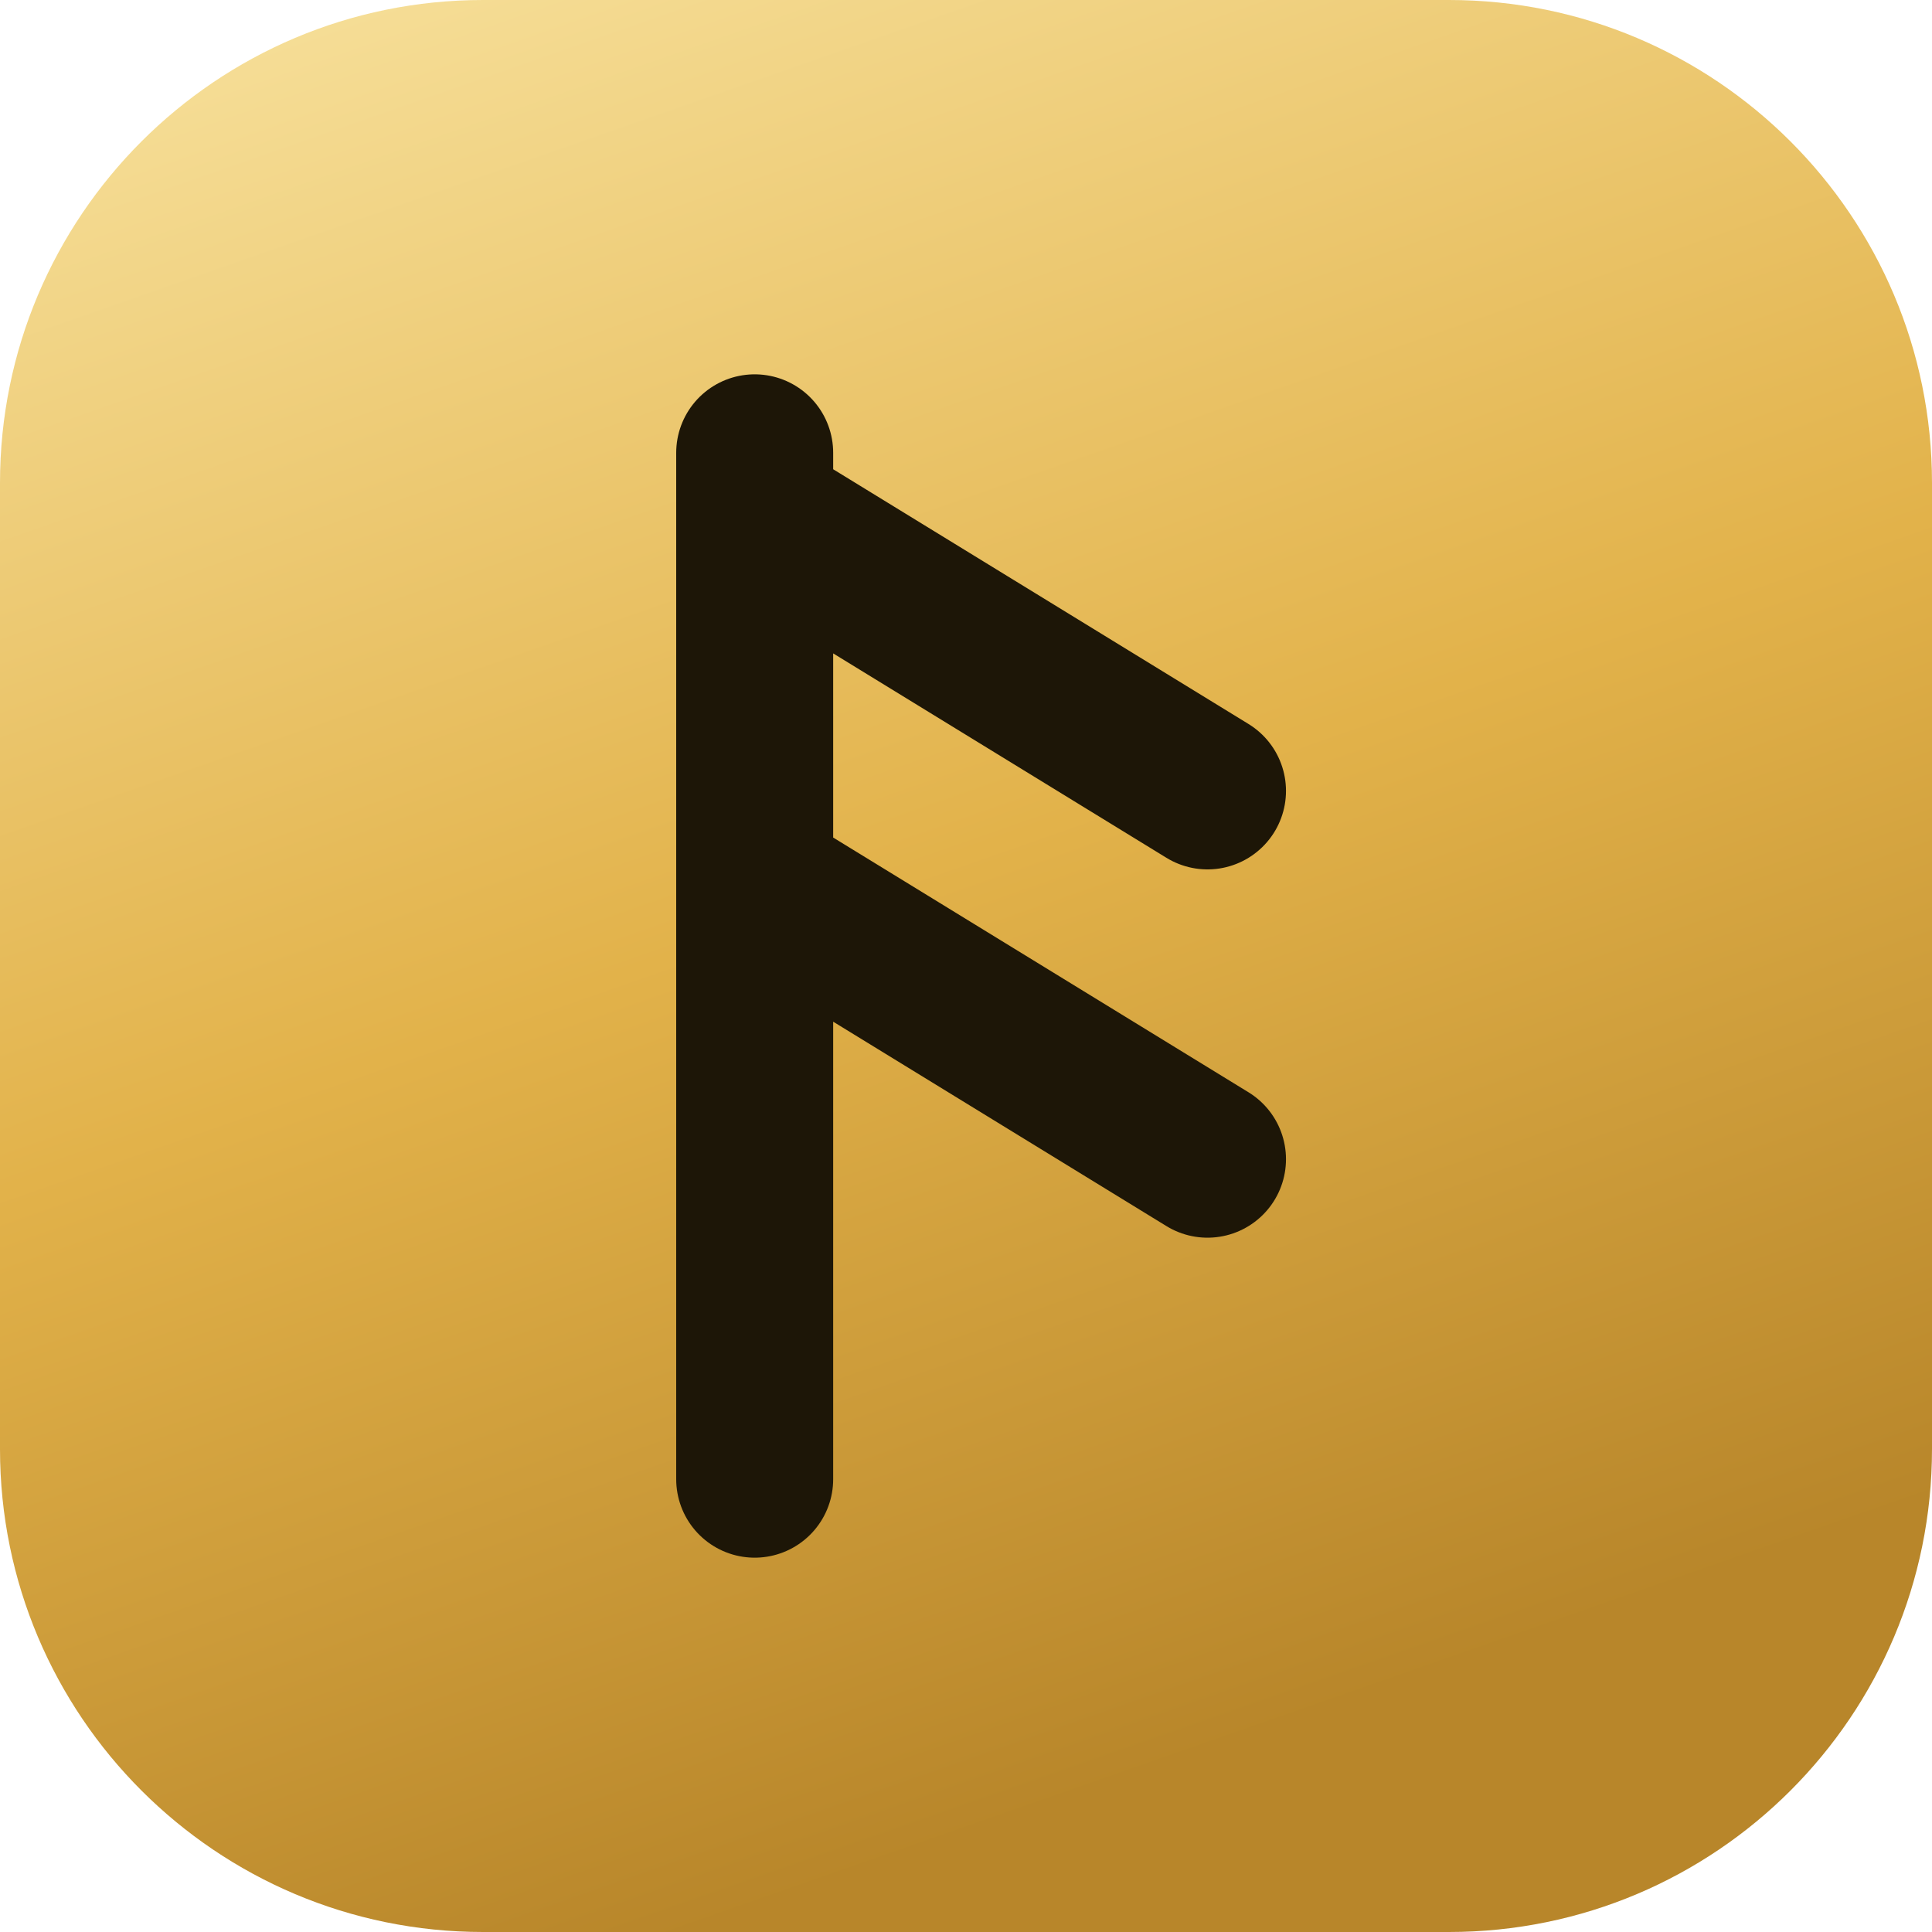
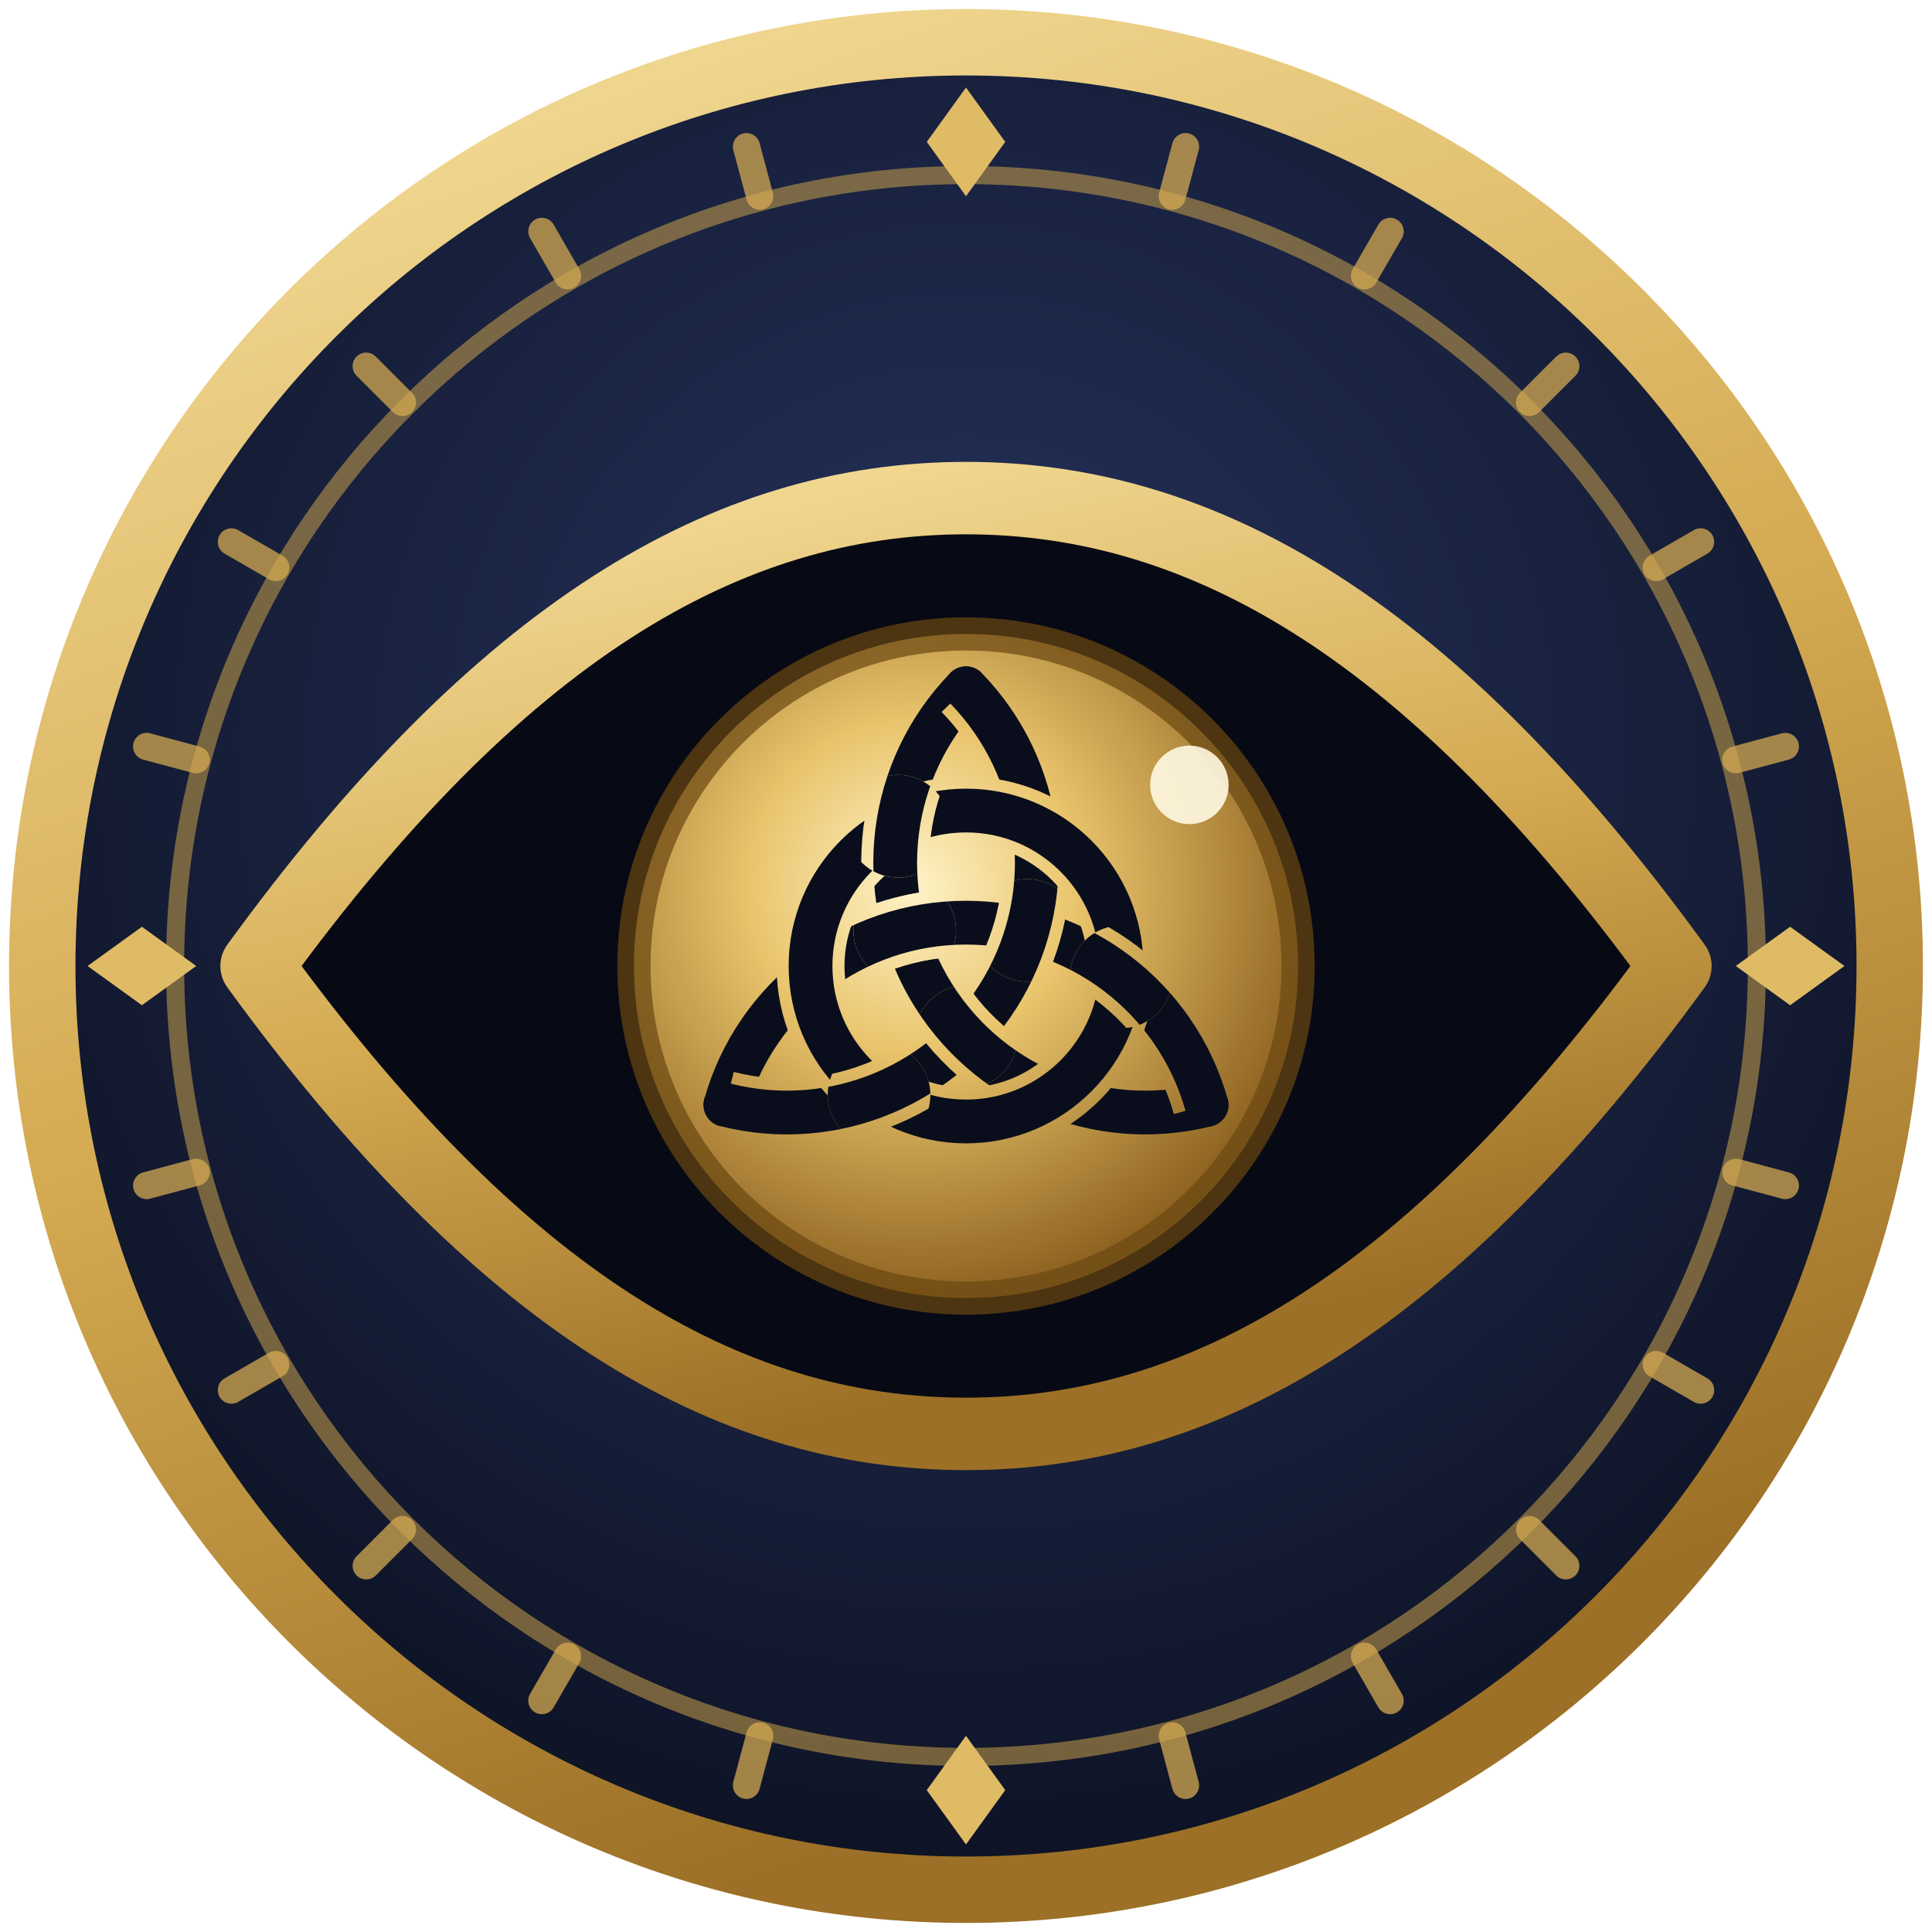
- <svg xmlns="http://www.w3.org/2000/svg" viewBox="0 0 32 32">
+ <svg xmlns="http://www.w3.org/2000/svg" viewBox="0 0 64 64">
  <defs>
-     <linearGradient id="g" x1="0" y1="0" x2=".35" y2="1">
-       <stop offset="0" stop-color="#f8e3a0" />
-       <stop offset=".55" stop-color="#e2b24a" />
-       <stop offset="1" stop-color="#b8862a" />
+     <radialGradient id="discP0-0" cx="50%" cy="38%" r="70%">
+       <stop offset="0" stop-color="#26335e" />
+       <stop offset="1" stop-color="#0a0e1c" />
+     </radialGradient>
+     <linearGradient id="goldP0-0" x1="0" y1="0" x2="0.35" y2="1">
+       <stop offset="0" stop-color="#f7e2a0" />
+       <stop offset=".55" stop-color="#d4aa52" />
+       <stop offset="1" stop-color="#9c7026" />
    </linearGradient>
+     <radialGradient id="irisP0-0" gradientUnits="userSpaceOnUse" cx="30.24" cy="29.36" r="13.64">
+       <stop offset="0" stop-color="#fff3c8" />
+       <stop offset=".4" stop-color="#e9c46c" />
+       <stop offset="1" stop-color="#8e6320" />
+     </radialGradient>
+     <clipPath id="x0P0-0">
+       <circle cx="32" cy="34.35" r="1.7" />
+     </clipPath>
+     <clipPath id="x1P0-0">
+       <circle cx="29.97" cy="30.82" r="1.7" />
+     </clipPath>
+     <clipPath id="x2P0-0">
+       <circle cx="34.03" cy="30.82" r="1.7" />
+     </clipPath>
+     <clipPath id="x3P0-0">
+       <circle cx="29.75" cy="27.37" r="1.7" />
+     </clipPath>
+     <clipPath id="x4P0-0">
+       <circle cx="37.14" cy="32.36" r="1.7" />
+     </clipPath>
+     <clipPath id="x5P0-0">
+       <circle cx="29.12" cy="36.27" r="1.7" />
+     </clipPath>
+     <clipPath id="eyeP0-0">
+       <path d="M8.5 32C16.5 21 24 16.5 32 16.5S47.5 21 55.5 32C47.5 43 40 47.5 32 47.5S16.5 43 8.5 32Z" />
+     </clipPath>
  </defs>
-   <rect width="32" height="32" rx="8" fill="url(#g)" />
-   <path d="M12.5 7.5v17M12.5 8.5l7.5 4.6M12.5 14.6l7.5 4.6" fill="none" stroke="#1d1607" stroke-width="2.6" stroke-linecap="round" stroke-linejoin="round" />
+   <circle cx="32" cy="32" r="30.6" fill="url(#discP0-0)" stroke="url(#goldP0-0)" stroke-width="2.2" />
+   <circle cx="32" cy="32" r="26.2" fill="none" stroke="#c9a04a" stroke-width=".6" opacity=".55" />
+   <g fill="#e0bb66" stroke="#d4aa52" stroke-linecap="round">
+     <path d="M32 2.9 33.3 4.7 32 6.5 30.7 4.7Z" stroke="none" transform="rotate(0 32 32)" />
+     <line x1="32" y1="3.9" x2="32" y2="5.6" stroke-width=".9" opacity=".75" transform="rotate(15 32 32)" />
+     <line x1="32" y1="3.9" x2="32" y2="5.6" stroke-width=".9" opacity=".75" transform="rotate(30 32 32)" />
+     <line x1="32" y1="3.9" x2="32" y2="5.6" stroke-width=".9" opacity=".75" transform="rotate(45 32 32)" />
+     <line x1="32" y1="3.9" x2="32" y2="5.6" stroke-width=".9" opacity=".75" transform="rotate(60 32 32)" />
+     <line x1="32" y1="3.9" x2="32" y2="5.6" stroke-width=".9" opacity=".75" transform="rotate(75 32 32)" />
+     <path d="M32 2.9 33.3 4.7 32 6.5 30.7 4.7Z" stroke="none" transform="rotate(90 32 32)" />
+     <line x1="32" y1="3.9" x2="32" y2="5.6" stroke-width=".9" opacity=".75" transform="rotate(105 32 32)" />
+     <line x1="32" y1="3.9" x2="32" y2="5.6" stroke-width=".9" opacity=".75" transform="rotate(120 32 32)" />
+     <line x1="32" y1="3.9" x2="32" y2="5.6" stroke-width=".9" opacity=".75" transform="rotate(135 32 32)" />
+     <line x1="32" y1="3.9" x2="32" y2="5.6" stroke-width=".9" opacity=".75" transform="rotate(150 32 32)" />
+     <line x1="32" y1="3.9" x2="32" y2="5.6" stroke-width=".9" opacity=".75" transform="rotate(165 32 32)" />
+     <path d="M32 2.9 33.3 4.7 32 6.5 30.7 4.7Z" stroke="none" transform="rotate(180 32 32)" />
+     <line x1="32" y1="3.9" x2="32" y2="5.6" stroke-width=".9" opacity=".75" transform="rotate(195 32 32)" />
+     <line x1="32" y1="3.9" x2="32" y2="5.6" stroke-width=".9" opacity=".75" transform="rotate(210 32 32)" />
+     <line x1="32" y1="3.9" x2="32" y2="5.6" stroke-width=".9" opacity=".75" transform="rotate(225 32 32)" />
+     <line x1="32" y1="3.9" x2="32" y2="5.6" stroke-width=".9" opacity=".75" transform="rotate(240 32 32)" />
+     <line x1="32" y1="3.9" x2="32" y2="5.6" stroke-width=".9" opacity=".75" transform="rotate(255 32 32)" />
+     <path d="M32 2.9 33.3 4.7 32 6.5 30.7 4.7Z" stroke="none" transform="rotate(270 32 32)" />
+     <line x1="32" y1="3.9" x2="32" y2="5.6" stroke-width=".9" opacity=".75" transform="rotate(285 32 32)" />
+     <line x1="32" y1="3.9" x2="32" y2="5.6" stroke-width=".9" opacity=".75" transform="rotate(300 32 32)" />
+     <line x1="32" y1="3.9" x2="32" y2="5.6" stroke-width=".9" opacity=".75" transform="rotate(315 32 32)" />
+     <line x1="32" y1="3.9" x2="32" y2="5.6" stroke-width=".9" opacity=".75" transform="rotate(330 32 32)" />
+     <line x1="32" y1="3.9" x2="32" y2="5.6" stroke-width=".9" opacity=".75" transform="rotate(345 32 32)" />
+   </g>
+   <g>
+     <path d="M8.5 32C16.5 21 24 16.5 32 16.5S47.5 21 55.5 32C47.5 43 40 47.5 32 47.5S16.5 43 8.5 32Z" fill="#070a14" />
+     <g clip-path="url(#eyeP0-0)">
+       <g>
+         <circle cx="32" cy="32" r="11" fill="url(#irisP0-0)" />
+         <circle cx="32" cy="32" r="11" fill="none" stroke="#6b4711" stroke-width="1.1" opacity=".7" />
+       </g>
+       <g>
+         <path d="M32 22.8A8.28 8.28 0 0 0 39.97 36.6" fill="none" stroke="url(#irisP0-0)" stroke-width="2.25" />
+         <path d="M32 22.8A8.28 8.28 0 0 0 39.97 36.6" fill="none" stroke="#0a0e1c" stroke-width="1.45" stroke-linecap="round" />
+         <path d="M39.97 36.6A8.28 8.28 0 0 0 24.03 36.6" fill="none" stroke="url(#irisP0-0)" stroke-width="2.25" />
+         <path d="M39.97 36.6A8.28 8.28 0 0 0 24.03 36.6" fill="none" stroke="#0a0e1c" stroke-width="1.45" stroke-linecap="round" />
+         <path d="M24.03 36.6A8.28 8.28 0 0 0 32 22.8" fill="none" stroke="url(#irisP0-0)" stroke-width="2.25" />
+         <path d="M24.03 36.6A8.28 8.28 0 0 0 32 22.8" fill="none" stroke="#0a0e1c" stroke-width="1.45" stroke-linecap="round" />
+         <circle cx="32" cy="32" r="5.15" fill="none" stroke="url(#irisP0-0)" stroke-width="2.25" />
+         <circle cx="32" cy="32" r="5.15" fill="none" stroke="#0a0e1c" stroke-width="1.45" stroke-linecap="round" />
+         <g clip-path="url(#x0P0-0)">
+           <path d="M32 22.8A8.28 8.28 0 0 0 39.97 36.6" fill="none" stroke="url(#irisP0-0)" stroke-width="2.25" />
+           <path d="M32 22.8A8.28 8.28 0 0 0 39.97 36.6" fill="none" stroke="#0a0e1c" stroke-width="1.45" stroke-linecap="round" />
+         </g>
+         <g clip-path="url(#x1P0-0)">
+           <path d="M39.97 36.6A8.28 8.28 0 0 0 24.03 36.6" fill="none" stroke="url(#irisP0-0)" stroke-width="2.25" />
+           <path d="M39.97 36.6A8.28 8.28 0 0 0 24.03 36.6" fill="none" stroke="#0a0e1c" stroke-width="1.45" stroke-linecap="round" />
+         </g>
+         <g clip-path="url(#x2P0-0)">
+           <path d="M24.03 36.6A8.28 8.28 0 0 0 32 22.8" fill="none" stroke="url(#irisP0-0)" stroke-width="2.25" />
+           <path d="M24.03 36.6A8.28 8.28 0 0 0 32 22.8" fill="none" stroke="#0a0e1c" stroke-width="1.45" stroke-linecap="round" />
+         </g>
+         <g clip-path="url(#x3P0-0)">
+           <path d="M32 22.8A8.28 8.28 0 0 0 39.97 36.6" fill="none" stroke="url(#irisP0-0)" stroke-width="2.25" />
+           <path d="M32 22.8A8.28 8.28 0 0 0 39.97 36.6" fill="none" stroke="#0a0e1c" stroke-width="1.45" stroke-linecap="round" />
+         </g>
+         <g clip-path="url(#x4P0-0)">
+           <path d="M39.97 36.6A8.28 8.28 0 0 0 24.03 36.6" fill="none" stroke="url(#irisP0-0)" stroke-width="2.25" />
+           <path d="M39.97 36.6A8.28 8.28 0 0 0 24.03 36.6" fill="none" stroke="#0a0e1c" stroke-width="1.45" stroke-linecap="round" />
+         </g>
+         <g clip-path="url(#x5P0-0)">
+           <path d="M24.03 36.6A8.28 8.28 0 0 0 32 22.8" fill="none" stroke="url(#irisP0-0)" stroke-width="2.25" />
+           <path d="M24.03 36.6A8.28 8.28 0 0 0 32 22.8" fill="none" stroke="#0a0e1c" stroke-width="1.45" stroke-linecap="round" />
+         </g>
+       </g>
+       <circle cx="39.4" cy="26" r="1.3" fill="#fff8e2" opacity=".9" />
+     </g>
+     <path d="M8.5 32C16.5 21 24 16.5 32 16.5S47.5 21 55.5 32C47.5 43 40 47.5 32 47.5S16.5 43 8.5 32Z" fill="none" stroke="url(#goldP0-0)" stroke-width="2.4" stroke-linejoin="round" />
+   </g>
</svg>
